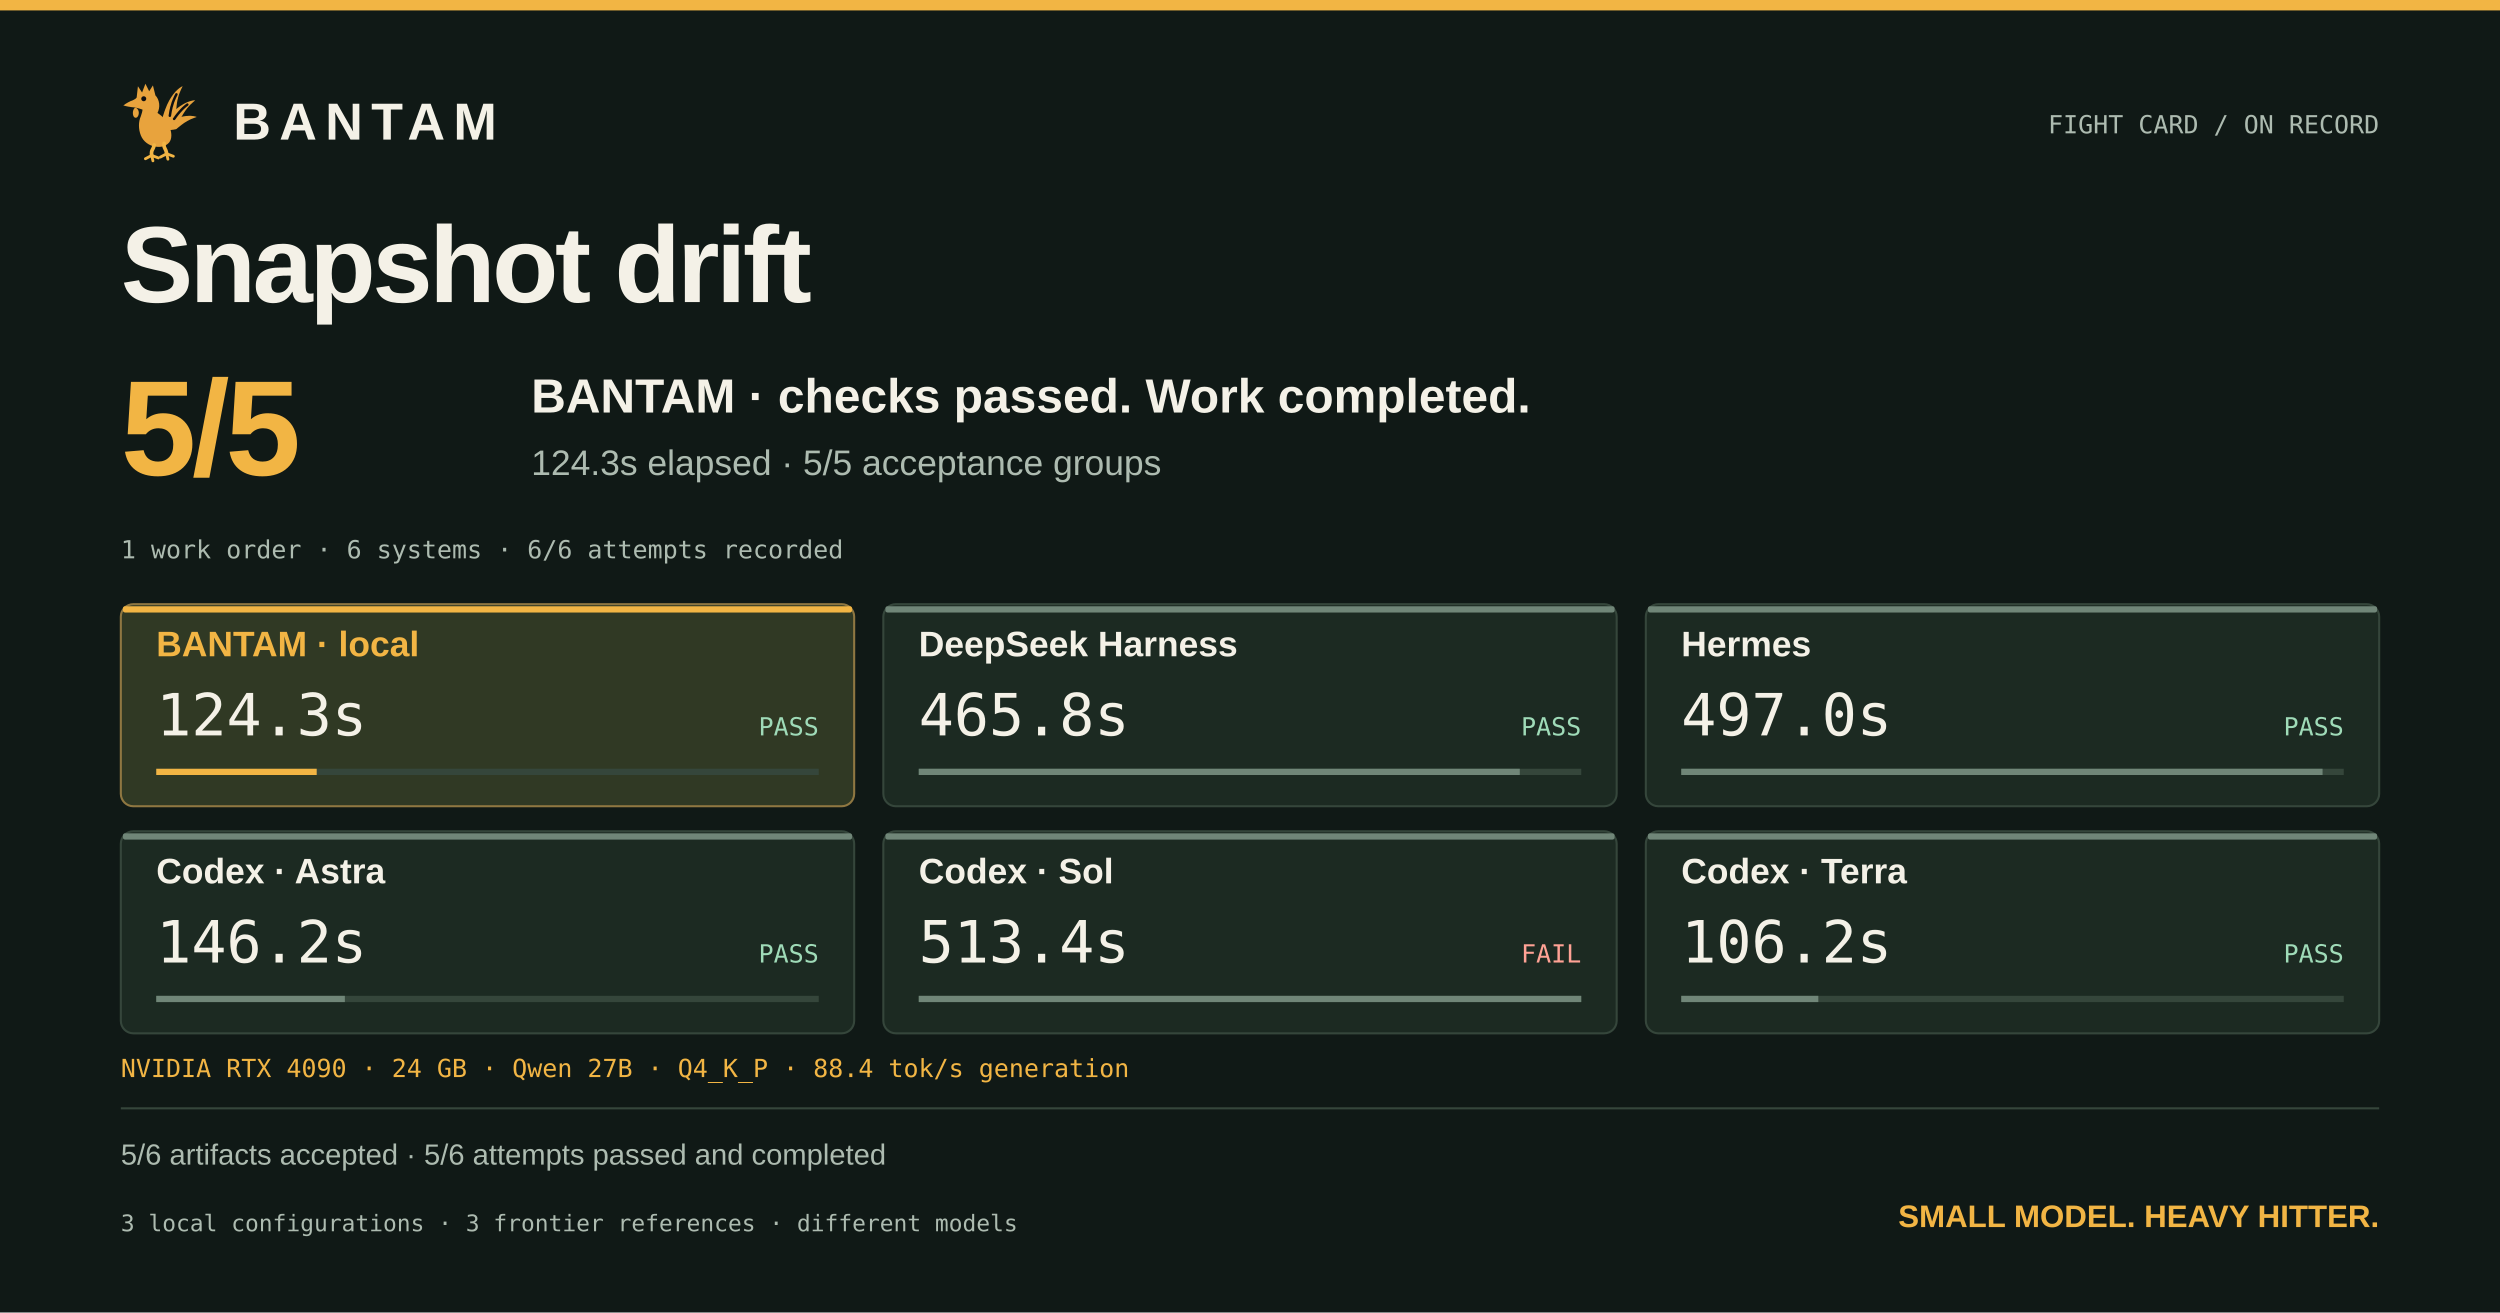
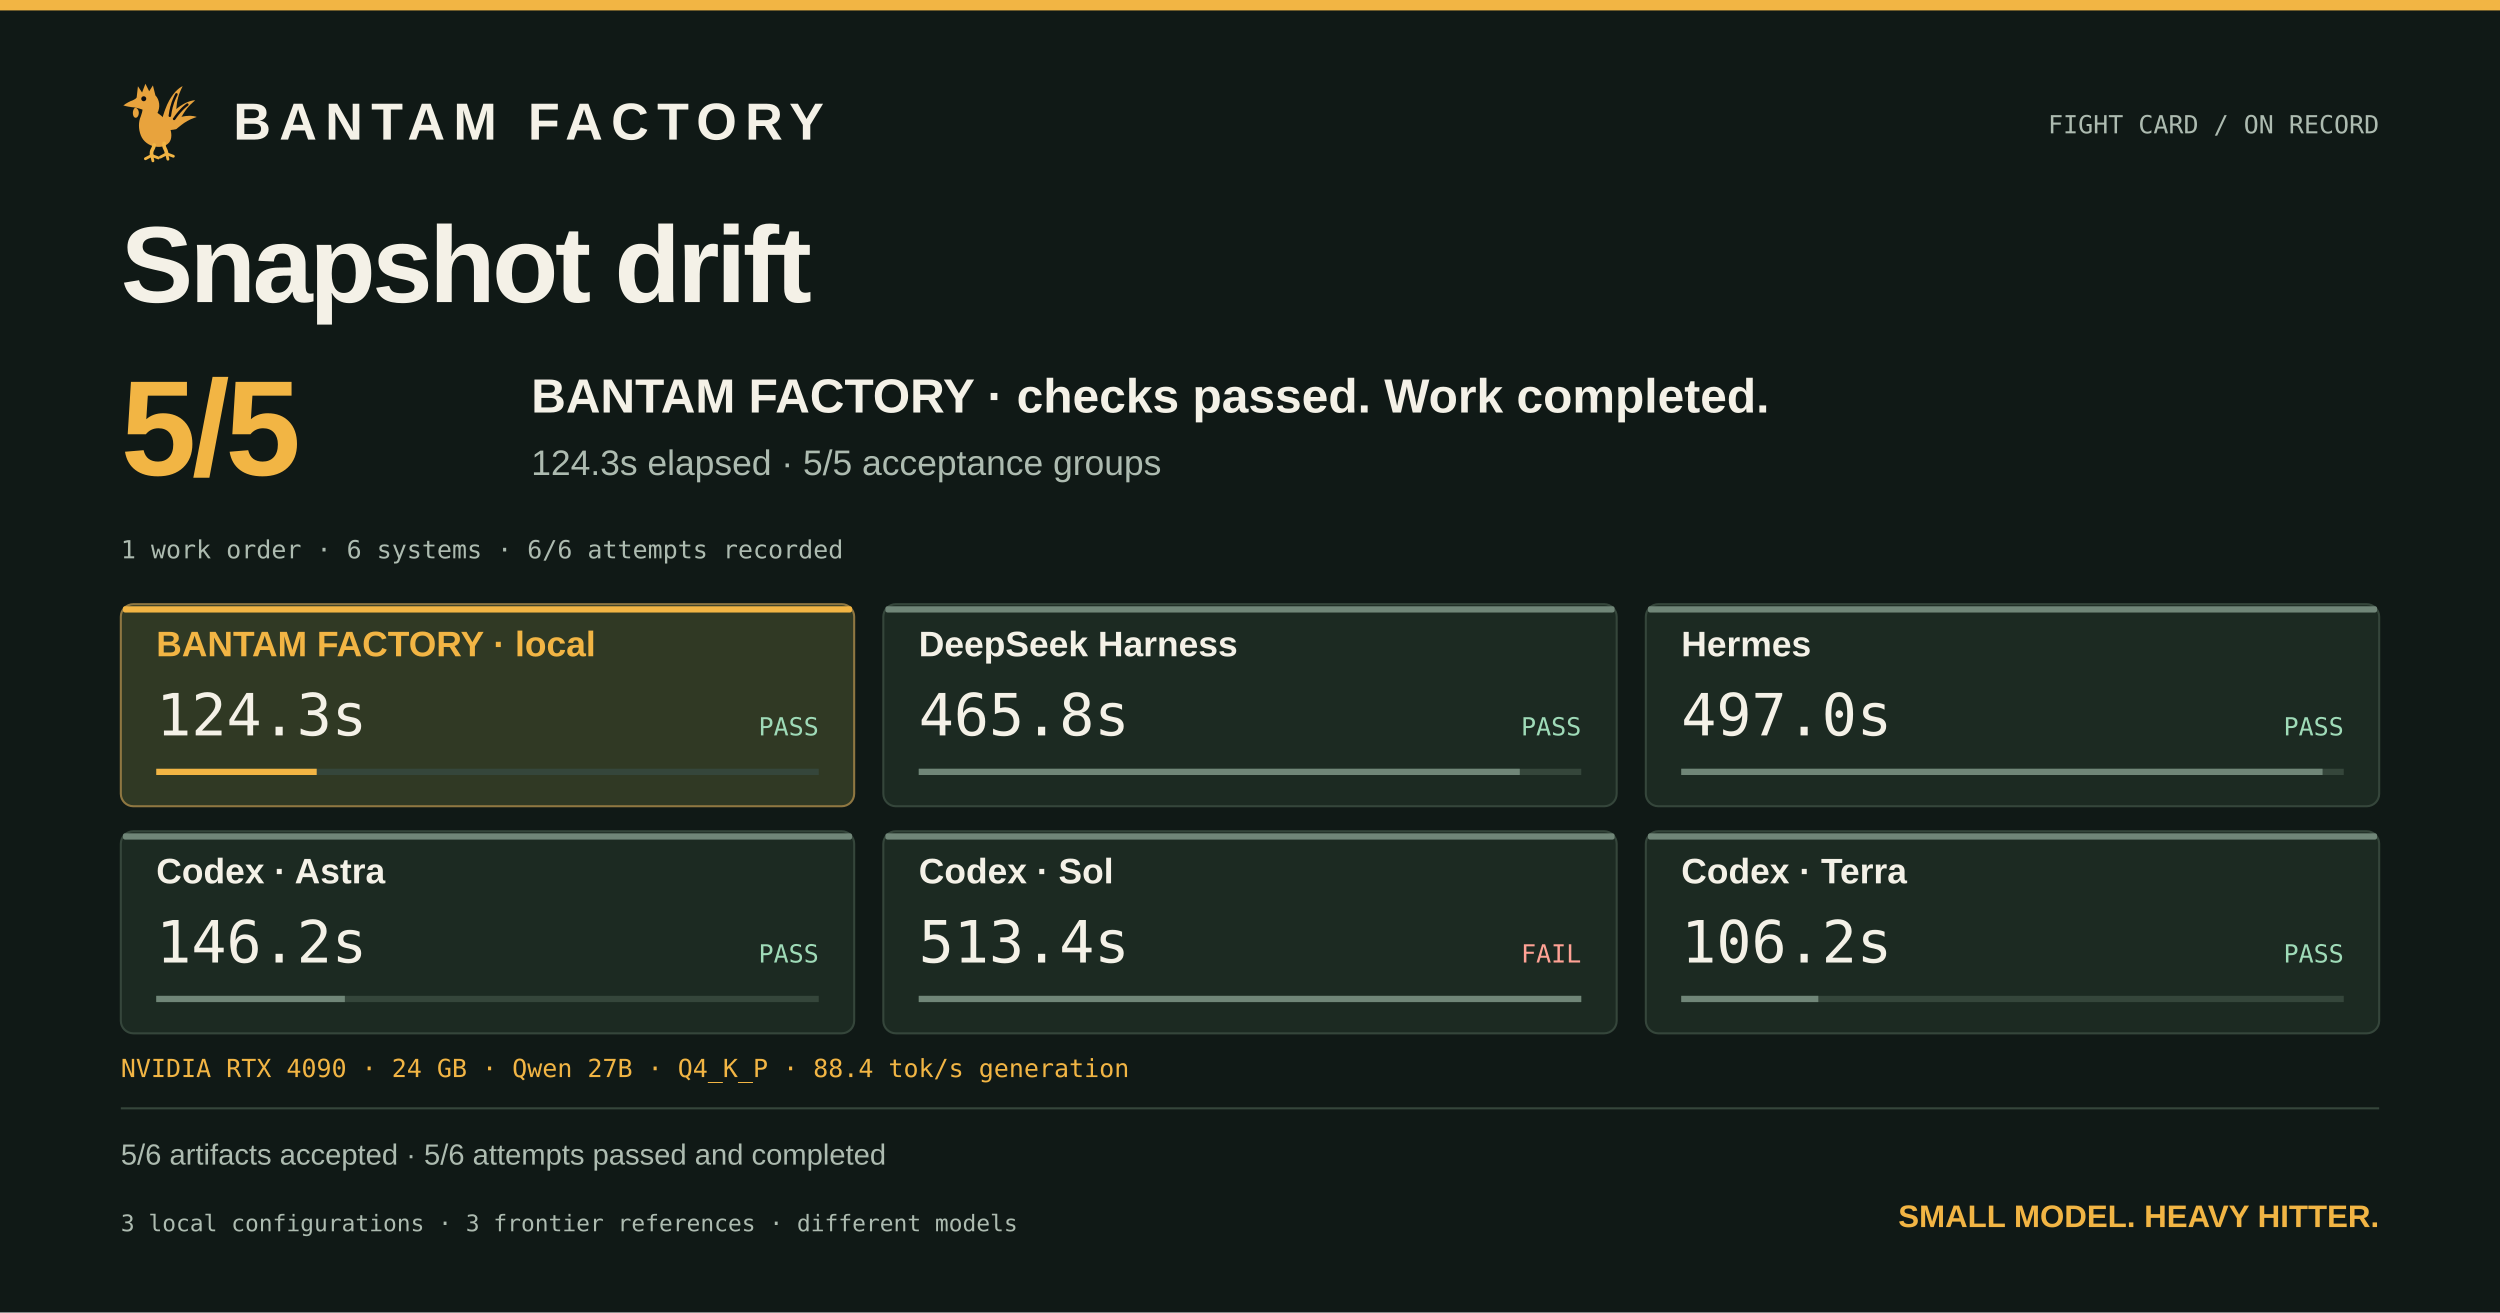
- <svg xmlns="http://www.w3.org/2000/svg" width="1200" height="630" viewBox="0 0 1200 630" role="img" aria-label="Snapshot drift · BANTAM recorded comparison">
+ <svg xmlns="http://www.w3.org/2000/svg" width="1200" height="630" viewBox="0 0 1200 630" role="img" aria-label="Snapshot drift · BANTAM FACTORY recorded comparison">
  <g font-family="Arial,Helvetica,sans-serif">
    <rect width="1200" height="630" fill="#101916" />
    <rect width="1200" height="5" fill="#f2b544" />
    <svg x="58" y="35" width="40" height="48" viewBox="0 0 100 100" color="#f2b544">
      <g fill="#e8a33d">
        <path d="M61.0 56.4L61.7 55.3L62.4 54.1L63.1 53.0L63.7 51.8L64.3 50.7L64.9 49.5L65.5 48.4L66.1 47.3L66.5 46.1L66.5 45.0L66.4 43.8L66.4 42.6L66.4 41.4L66.4 40.2L66.4 39.1L66.4 37.9L66.5 36.7L66.5 35.6L66.5 34.4L66.6 33.3L66.7 32.1L66.8 31.0L66.9 29.8L67.0 28.7L67.2 27.5L67.3 26.4L67.5 25.2L67.7 24.1L67.9 22.9L68.2 21.8L68.5 20.7L68.7 19.5L69.1 18.4L69.4 17.3L69.8 16.1L70.1 15.0L70.6 13.9L71.0 12.8L71.5 11.7L72.0 10.5L72.5 9.4L73.0 8.3L73.6 7.2L74.1 5.9L74.1 5.9L72.9 6.5L71.8 7.2L70.7 7.9L69.7 8.7L68.7 9.5L67.7 10.4L66.8 11.3L65.8 12.2L65.0 13.2L64.1 14.2L63.3 15.2L62.4 16.3L61.7 17.4L60.9 18.5L60.2 19.6L59.5 20.7L58.8 21.9L58.1 23.0L57.5 24.2L56.9 25.4L56.3 26.6L55.7 27.8L55.2 29.0L54.7 30.2L54.2 31.5L53.7 32.7L53.2 33.9L52.8 35.2L52.3 36.4L51.9 37.7L51.5 38.9L51.1 40.2L50.7 41.4L50.4 42.7L50.0 43.9L50.1 45.2L50.4 46.5L50.6 47.8L51.0 49.1L51.3 50.4L51.7 51.7L52.1 53.0L52.6 54.3L53.0 55.6Z" />
        <path d="M60.1 57.9L61.1 57.3L62.1 56.7L63.1 56.0L64.0 55.4L64.9 54.7L65.9 54.1L66.8 53.4L67.6 52.8L68.4 52.0L68.8 51.1L69.2 50.1L69.7 49.2L70.1 48.3L70.5 47.4L71.0 46.4L71.4 45.5L71.9 44.6L72.4 43.7L72.8 42.8L73.3 41.9L73.8 41.1L74.3 40.2L74.8 39.3L75.4 38.5L75.9 37.6L76.5 36.8L77.0 35.9L77.6 35.1L78.2 34.3L78.8 33.5L79.4 32.6L80.1 31.9L80.7 31.1L81.4 30.3L82.1 29.5L82.8 28.8L83.5 28.0L84.3 27.3L85.1 26.6L85.8 25.9L86.7 25.1L87.5 24.4L88.3 23.7L89.2 22.9L89.2 22.9L88.0 22.9L86.9 23.0L85.8 23.2L84.7 23.5L83.6 23.8L82.5 24.1L81.4 24.5L80.3 24.9L79.3 25.3L78.2 25.8L77.2 26.3L76.2 26.8L75.1 27.4L74.1 28.0L73.2 28.6L72.2 29.2L71.2 29.8L70.3 30.5L69.3 31.2L68.4 31.9L67.5 32.6L66.6 33.3L65.7 34.1L64.8 34.8L64.0 35.6L63.1 36.4L62.3 37.2L61.4 38.0L60.6 38.8L59.8 39.6L59.0 40.4L58.2 41.2L57.4 42.1L56.7 42.9L55.9 43.7L55.5 44.8L55.2 45.9L55.0 47.1L54.7 48.2L54.5 49.4L54.3 50.5L54.2 51.7L54.1 52.9L53.9 54.1Z" />
        <path d="M58.6 58.5L59.5 58.5L60.5 58.4L61.4 58.3L62.3 58.2L63.2 58.1L64.1 57.9L65.0 57.8L65.8 57.6L66.6 57.4L67.2 56.9L67.9 56.3L68.5 55.8L69.1 55.3L69.7 54.8L70.4 54.3L71.0 53.8L71.6 53.3L72.3 52.8L72.9 52.3L73.5 51.8L74.2 51.4L74.8 50.9L75.5 50.4L76.1 50.0L76.8 49.5L77.5 49.1L78.2 48.7L78.9 48.3L79.5 47.9L80.2 47.5L81.0 47.1L81.7 46.7L82.4 46.3L83.1 46.0L83.9 45.6L84.6 45.3L85.4 45.0L86.2 44.7L86.9 44.4L87.7 44.1L88.5 43.8L89.3 43.5L90.2 43.2L91.0 42.9L91.0 42.9L90.2 42.5L89.3 42.3L88.4 42.1L87.6 41.9L86.7 41.8L85.8 41.7L84.9 41.6L84.0 41.5L83.1 41.5L82.2 41.5L81.3 41.5L80.4 41.6L79.5 41.6L78.6 41.7L77.7 41.8L76.8 41.9L75.9 42.1L75.0 42.2L74.1 42.4L73.2 42.6L72.3 42.8L71.4 43.0L70.5 43.2L69.6 43.5L68.8 43.7L67.9 44.0L67.0 44.2L66.2 44.5L65.3 44.8L64.5 45.1L63.6 45.4L62.8 45.7L61.9 46.0L61.1 46.3L60.3 46.7L59.6 47.3L59.0 48.0L58.5 48.7L57.9 49.5L57.4 50.2L56.9 51.0L56.4 51.8L55.9 52.6L55.4 53.5Z" />
        <path d="M58.8 41.4L59.0 40.2L59.2 39.0L59.4 37.7L59.6 36.5L59.8 35.3L60.1 34.1L60.4 32.9L60.6 31.7L60.9 30.6L61.3 29.4L61.6 28.2L62.0 27.0L62.3 25.9L62.7 24.7L63.2 23.5L63.6 22.4L64.1 21.3L64.6 20.1L65.1 19.0L65.6 17.9L66.2 16.8L66.7 15.7" stroke="#0d0f12" stroke-width="3.0" fill="none" stroke-linecap="round" />
        <path d="M63.9 45.2L64.6 44.4L65.2 43.5L65.8 42.6L66.4 41.8L67.1 40.9L67.7 40.1L68.4 39.2L69.1 38.4L69.8 37.6L70.4 36.8L71.2 36.0L71.9 35.2L72.6 34.4L73.4 33.6L74.1 32.9L74.9 32.1L75.7 31.4L76.5 30.7L77.3 30.0L78.1 29.3L79.0 28.7L79.8 28.0" stroke="#0d0f12" stroke-width="3.0" fill="none" stroke-linecap="round" />
        <path d="M3 29C7 26 11 24 15 22.5C16.5 21.8 18 21 19 19.5L20.5 6L25.5 13.5L29.5 3L34 12L38.5 5L41.5 17C44 19.5 45.5 23 46 27C46.5 31 45.5 35 44 38C50 42 55 47 58 54C61.5 61.5 61.5 69 58 73.5C54 78 48 79.5 42 78.5C34 77.5 27 72.5 24 65C21 57.5 21 48.5 24 42C25 39 26 36 26 34C23 33 20 32 17 31.5C11 31 6 30 3 29Z" />
        <path d="M17.5 31.5C21 33 22.5 37 21 41C19.5 45 15.8 44.6 14.8 40.8C13.8 37 15 32.8 17.5 31.5Z" />
        <path d="M40 76.5C39 82.5 36 82 37 89" stroke="currentColor" stroke-width="4.4" stroke-linecap="round" fill="none" />
        <path d="M29.5 93L37 89L45 92M37 89L38.5 95.5" stroke="currentColor" stroke-width="3.4" stroke-linecap="round" stroke-linejoin="round" fill="none" />
        <path d="M52 74.5C51 80.5 54 80 55 87" stroke="currentColor" stroke-width="4.4" stroke-linecap="round" fill="none" />
        <path d="M47.5 91L55 87L63 90M55 87L56.5 93.5" stroke="currentColor" stroke-width="3.4" stroke-linecap="round" stroke-linejoin="round" fill="none" />
        <circle cx="27.5" cy="21" r="3" fill="#0d0f12" />
      </g>
    </svg>
-     <text x="112" y="67" fill="#f4f1e7" font-size="25" font-weight="700" letter-spacing="4">BANTAM</text>
+     <text x="112" y="67" fill="#f4f1e7" font-size="25" font-weight="700" letter-spacing="4">BANTAM FACTORY</text>
    <text x="1142" y="64" text-anchor="end" fill="#adbbb0" font-family="monospace" font-size="12">FIGHT CARD / ON RECORD</text>
    <text x="58" y="145" fill="#f4f1e7" font-size="52" font-weight="700" letter-spacing="-1.6">Snapshot drift</text>
    <text x="58" y="228" fill="#f2b544" font-size="65" font-weight="700" letter-spacing="-2">5/5</text>
-     <text x="255" y="198" fill="#f4f1e7" font-size="23" font-weight="700">BANTAM · checks passed. Work completed.</text>
+     <text x="255" y="198" fill="#f4f1e7" font-size="23" font-weight="700">BANTAM FACTORY · checks passed. Work completed.</text>
    <text x="255" y="228" fill="#adbbb0" font-size="17">124.3s elapsed · 5/5 acceptance groups</text>
    <text x="58" y="268" fill="#adbbb0" font-family="monospace" font-size="12">1 work order · 6 systems · 6/6 attempts recorded</text>
    <g>
      <rect x="58" y="290" width="352" height="97" rx="6" fill="#303924" stroke="#8f7741" />
      <rect x="59" y="291" width="350" height="3" rx="1" fill="#f2b544" />
-       <text x="75" y="315" fill="#f2b544" font-size="17" font-weight="700">BANTAM · local</text>
+       <text x="75" y="315" fill="#f2b544" font-size="17" font-weight="700">BANTAM FACTORY · local</text>
      <text x="75" y="353" fill="#f4f1e7" font-family="monospace" font-size="28">124.3s</text>
      <text x="393" y="353" text-anchor="end" fill="#9fdbb8" font-family="monospace" font-size="12">PASS</text>
      <rect x="75" y="369" width="318" height="3" fill="#35463b" />
      <rect x="75" y="369" width="77.015" height="3" fill="#f2b544" />
    </g>
    <g>
      <rect x="424" y="290" width="352" height="97" rx="6" fill="#1c2a22" stroke="#35463b" />
      <rect x="425" y="291" width="350" height="3" rx="1" fill="#708678" />
      <text x="441" y="315" fill="#f4f1e7" font-size="17" font-weight="700">DeepSeek Harness</text>
      <text x="441" y="353" fill="#f4f1e7" font-family="monospace" font-size="28">465.8s</text>
      <text x="759" y="353" text-anchor="end" fill="#9fdbb8" font-family="monospace" font-size="12">PASS</text>
      <rect x="441" y="369" width="318" height="3" fill="#35463b" />
      <rect x="441" y="369" width="288.497" height="3" fill="#708678" />
    </g>
    <g>
      <rect x="790" y="290" width="352" height="97" rx="6" fill="#1c2a22" stroke="#35463b" />
      <rect x="791" y="291" width="350" height="3" rx="1" fill="#708678" />
      <text x="807" y="315" fill="#f4f1e7" font-size="17" font-weight="700">Hermes</text>
      <text x="807" y="353" fill="#f4f1e7" font-family="monospace" font-size="28">497.0s</text>
      <text x="1125" y="353" text-anchor="end" fill="#9fdbb8" font-family="monospace" font-size="12">PASS</text>
      <rect x="807" y="369" width="318" height="3" fill="#35463b" />
      <rect x="807" y="369" width="307.823" height="3" fill="#708678" />
    </g>
    <g>
      <rect x="58" y="399" width="352" height="97" rx="6" fill="#1c2a22" stroke="#35463b" />
      <rect x="59" y="400" width="350" height="3" rx="1" fill="#708678" />
      <text x="75" y="424" fill="#f4f1e7" font-size="17" font-weight="700">Codex · Astra</text>
      <text x="75" y="462" fill="#f4f1e7" font-family="monospace" font-size="28">146.2s</text>
      <text x="393" y="462" text-anchor="end" fill="#9fdbb8" font-family="monospace" font-size="12">PASS</text>
      <rect x="75" y="478" width="318" height="3" fill="#35463b" />
      <rect x="75" y="478" width="90.53" height="3" fill="#708678" />
    </g>
    <g>
      <rect x="424" y="399" width="352" height="97" rx="6" fill="#1c2a22" stroke="#35463b" />
      <rect x="425" y="400" width="350" height="3" rx="1" fill="#708678" />
      <text x="441" y="424" fill="#f4f1e7" font-size="17" font-weight="700">Codex · Sol</text>
      <text x="441" y="462" fill="#f4f1e7" font-family="monospace" font-size="28">513.4s</text>
      <text x="759" y="462" text-anchor="end" fill="#ffa295" font-family="monospace" font-size="12">FAIL</text>
      <rect x="441" y="478" width="318" height="3" fill="#35463b" />
      <rect x="441" y="478" width="318" height="3" fill="#708678" />
    </g>
    <g>
      <rect x="790" y="399" width="352" height="97" rx="6" fill="#1c2a22" stroke="#35463b" />
      <rect x="791" y="400" width="350" height="3" rx="1" fill="#708678" />
      <text x="807" y="424" fill="#f4f1e7" font-size="17" font-weight="700">Codex · Terra</text>
      <text x="807" y="462" fill="#f4f1e7" font-family="monospace" font-size="28">106.2s</text>
      <text x="1125" y="462" text-anchor="end" fill="#9fdbb8" font-family="monospace" font-size="12">PASS</text>
      <rect x="807" y="478" width="318" height="3" fill="#35463b" />
      <rect x="807" y="478" width="65.789" height="3" fill="#708678" />
    </g>
    <text x="58" y="517" fill="#f2b544" font-family="monospace" font-size="12">NVIDIA RTX 4090 · 24 GB · Qwen 27B · Q4_K_P · 88.4 tok/s generation</text>
    <line x1="58" y1="532" x2="1142" y2="532" stroke="#35463b" />
    <text x="58" y="559" fill="#adbbb0" font-size="14">5/6 artifacts accepted · 5/6 attempts passed and completed</text>
    <text x="58" y="591" fill="#adbbb0" font-family="monospace" font-size="11">3 local configurations · 3 frontier references · different models</text>
    <text x="1142" y="589" text-anchor="end" fill="#f2b544" font-size="15" font-weight="700">SMALL MODEL. HEAVY HITTER.</text>
  </g>
</svg>
